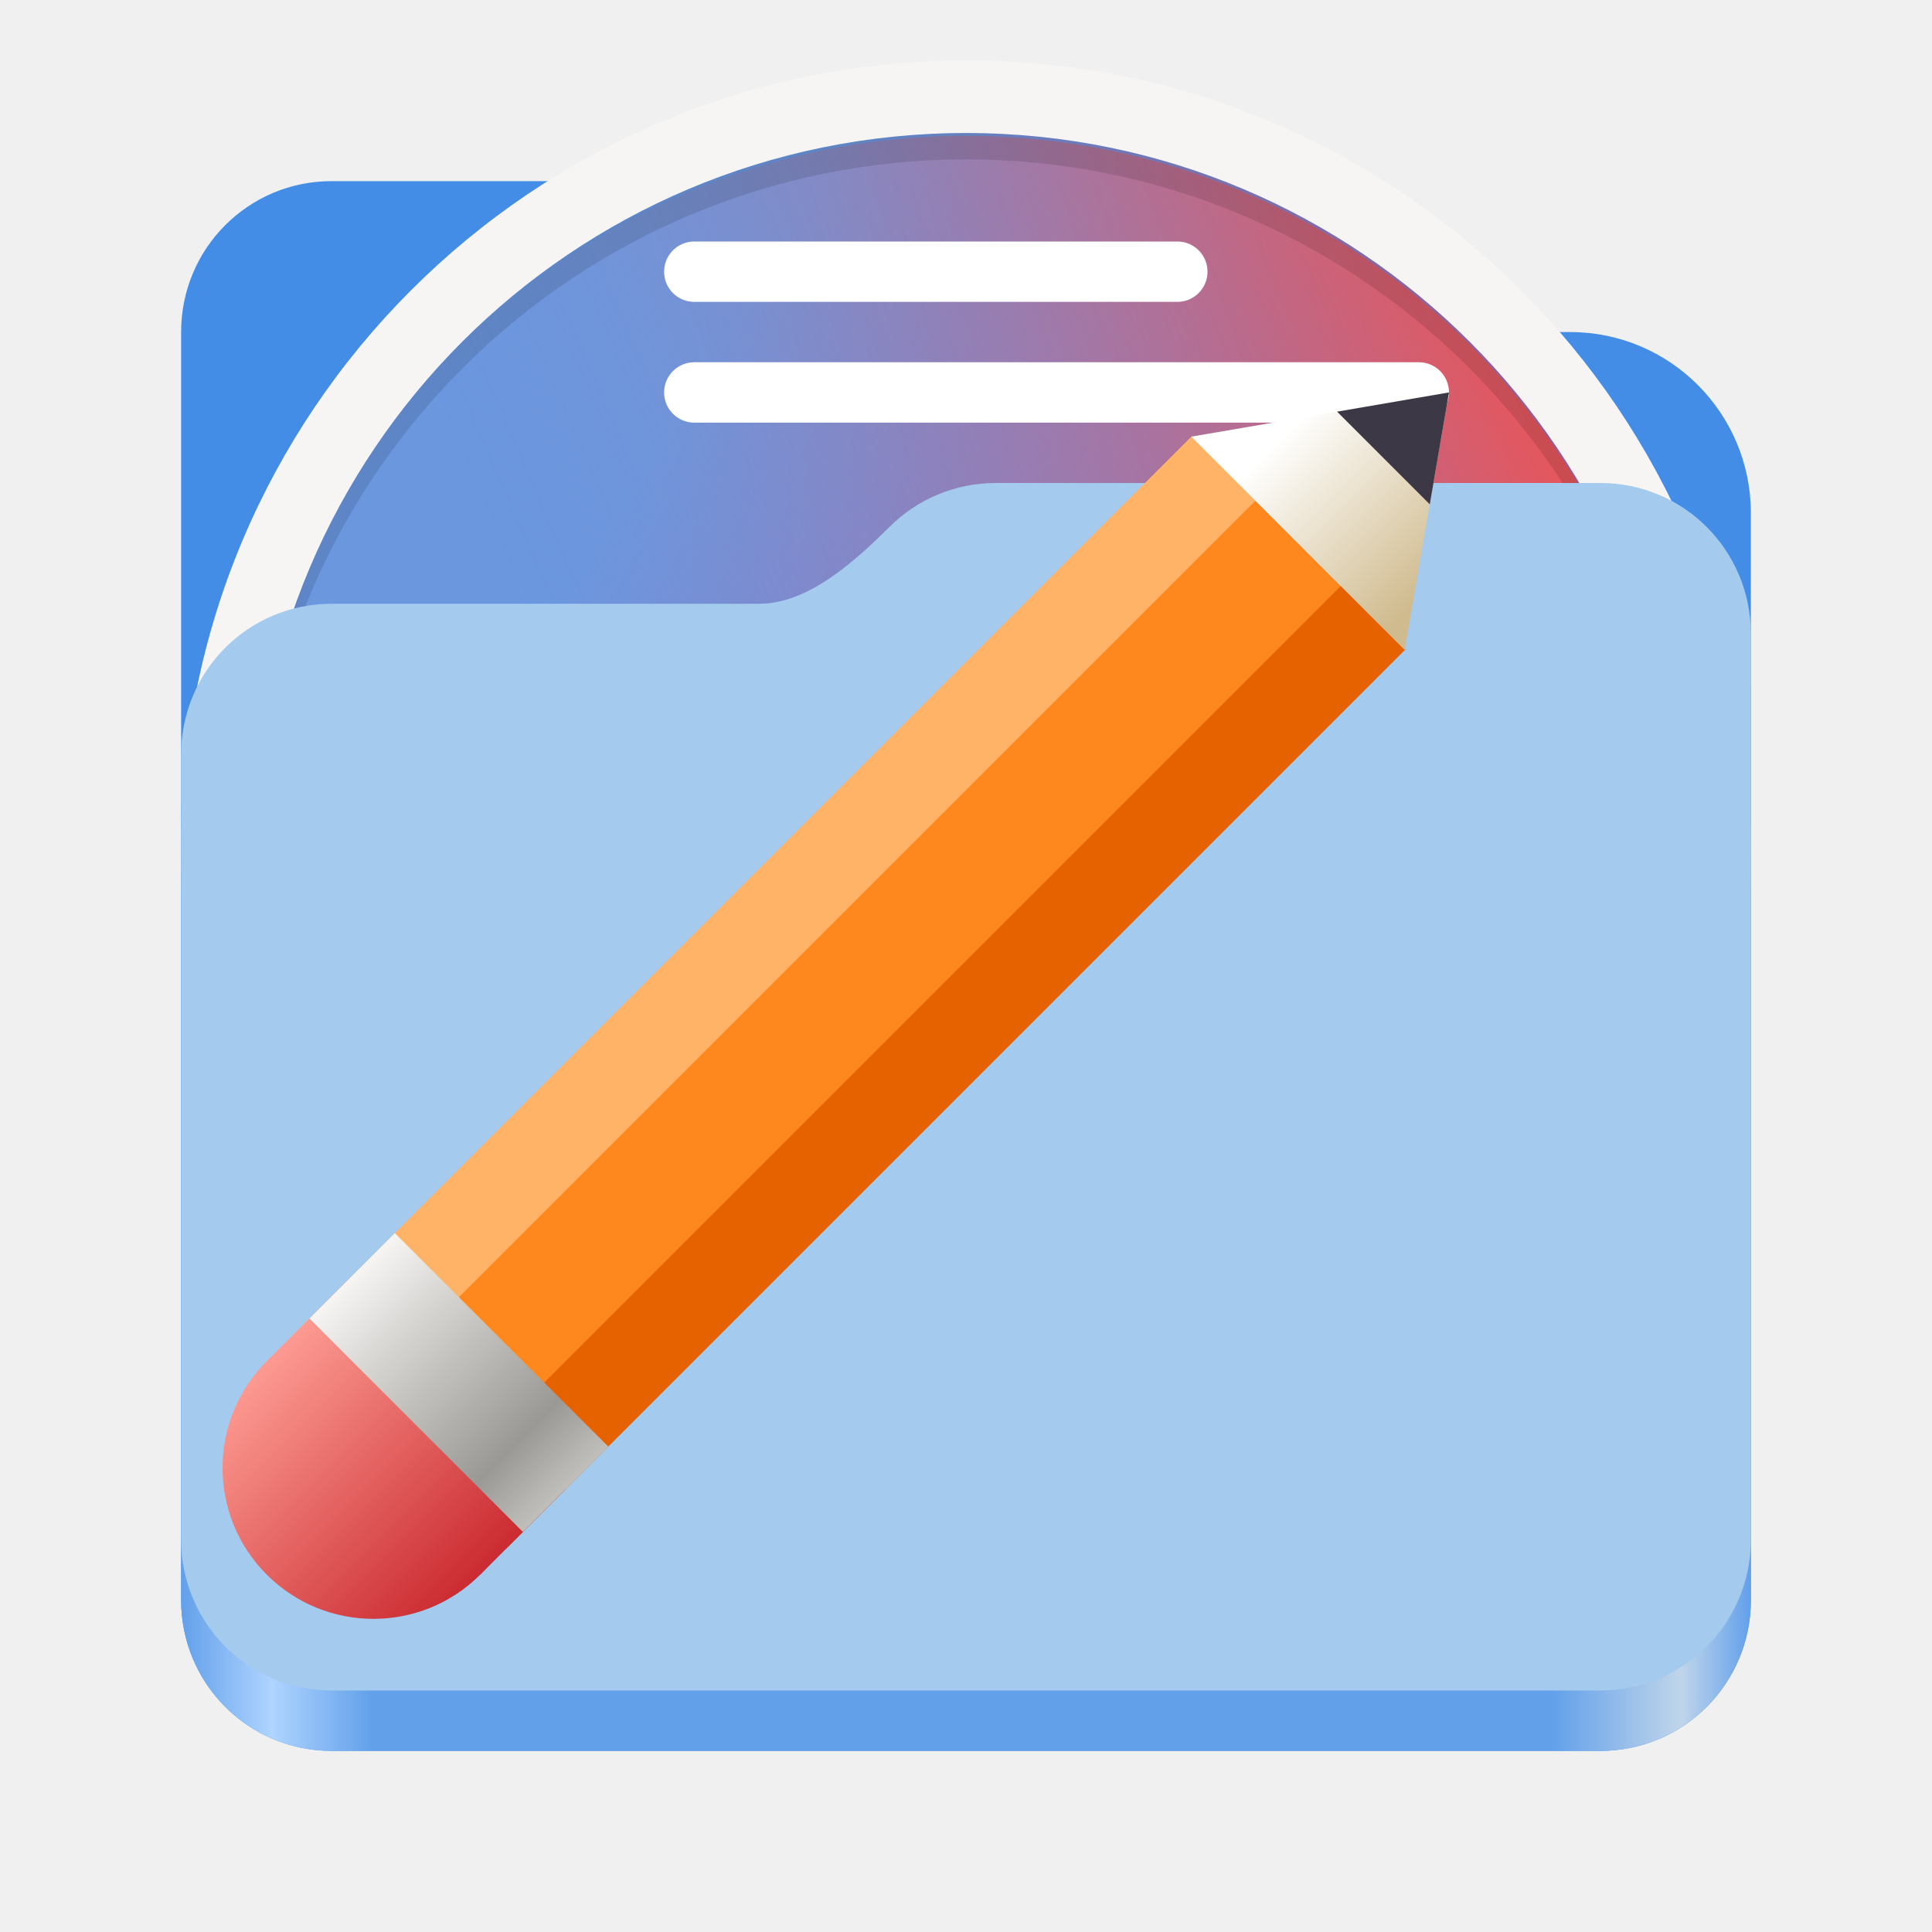
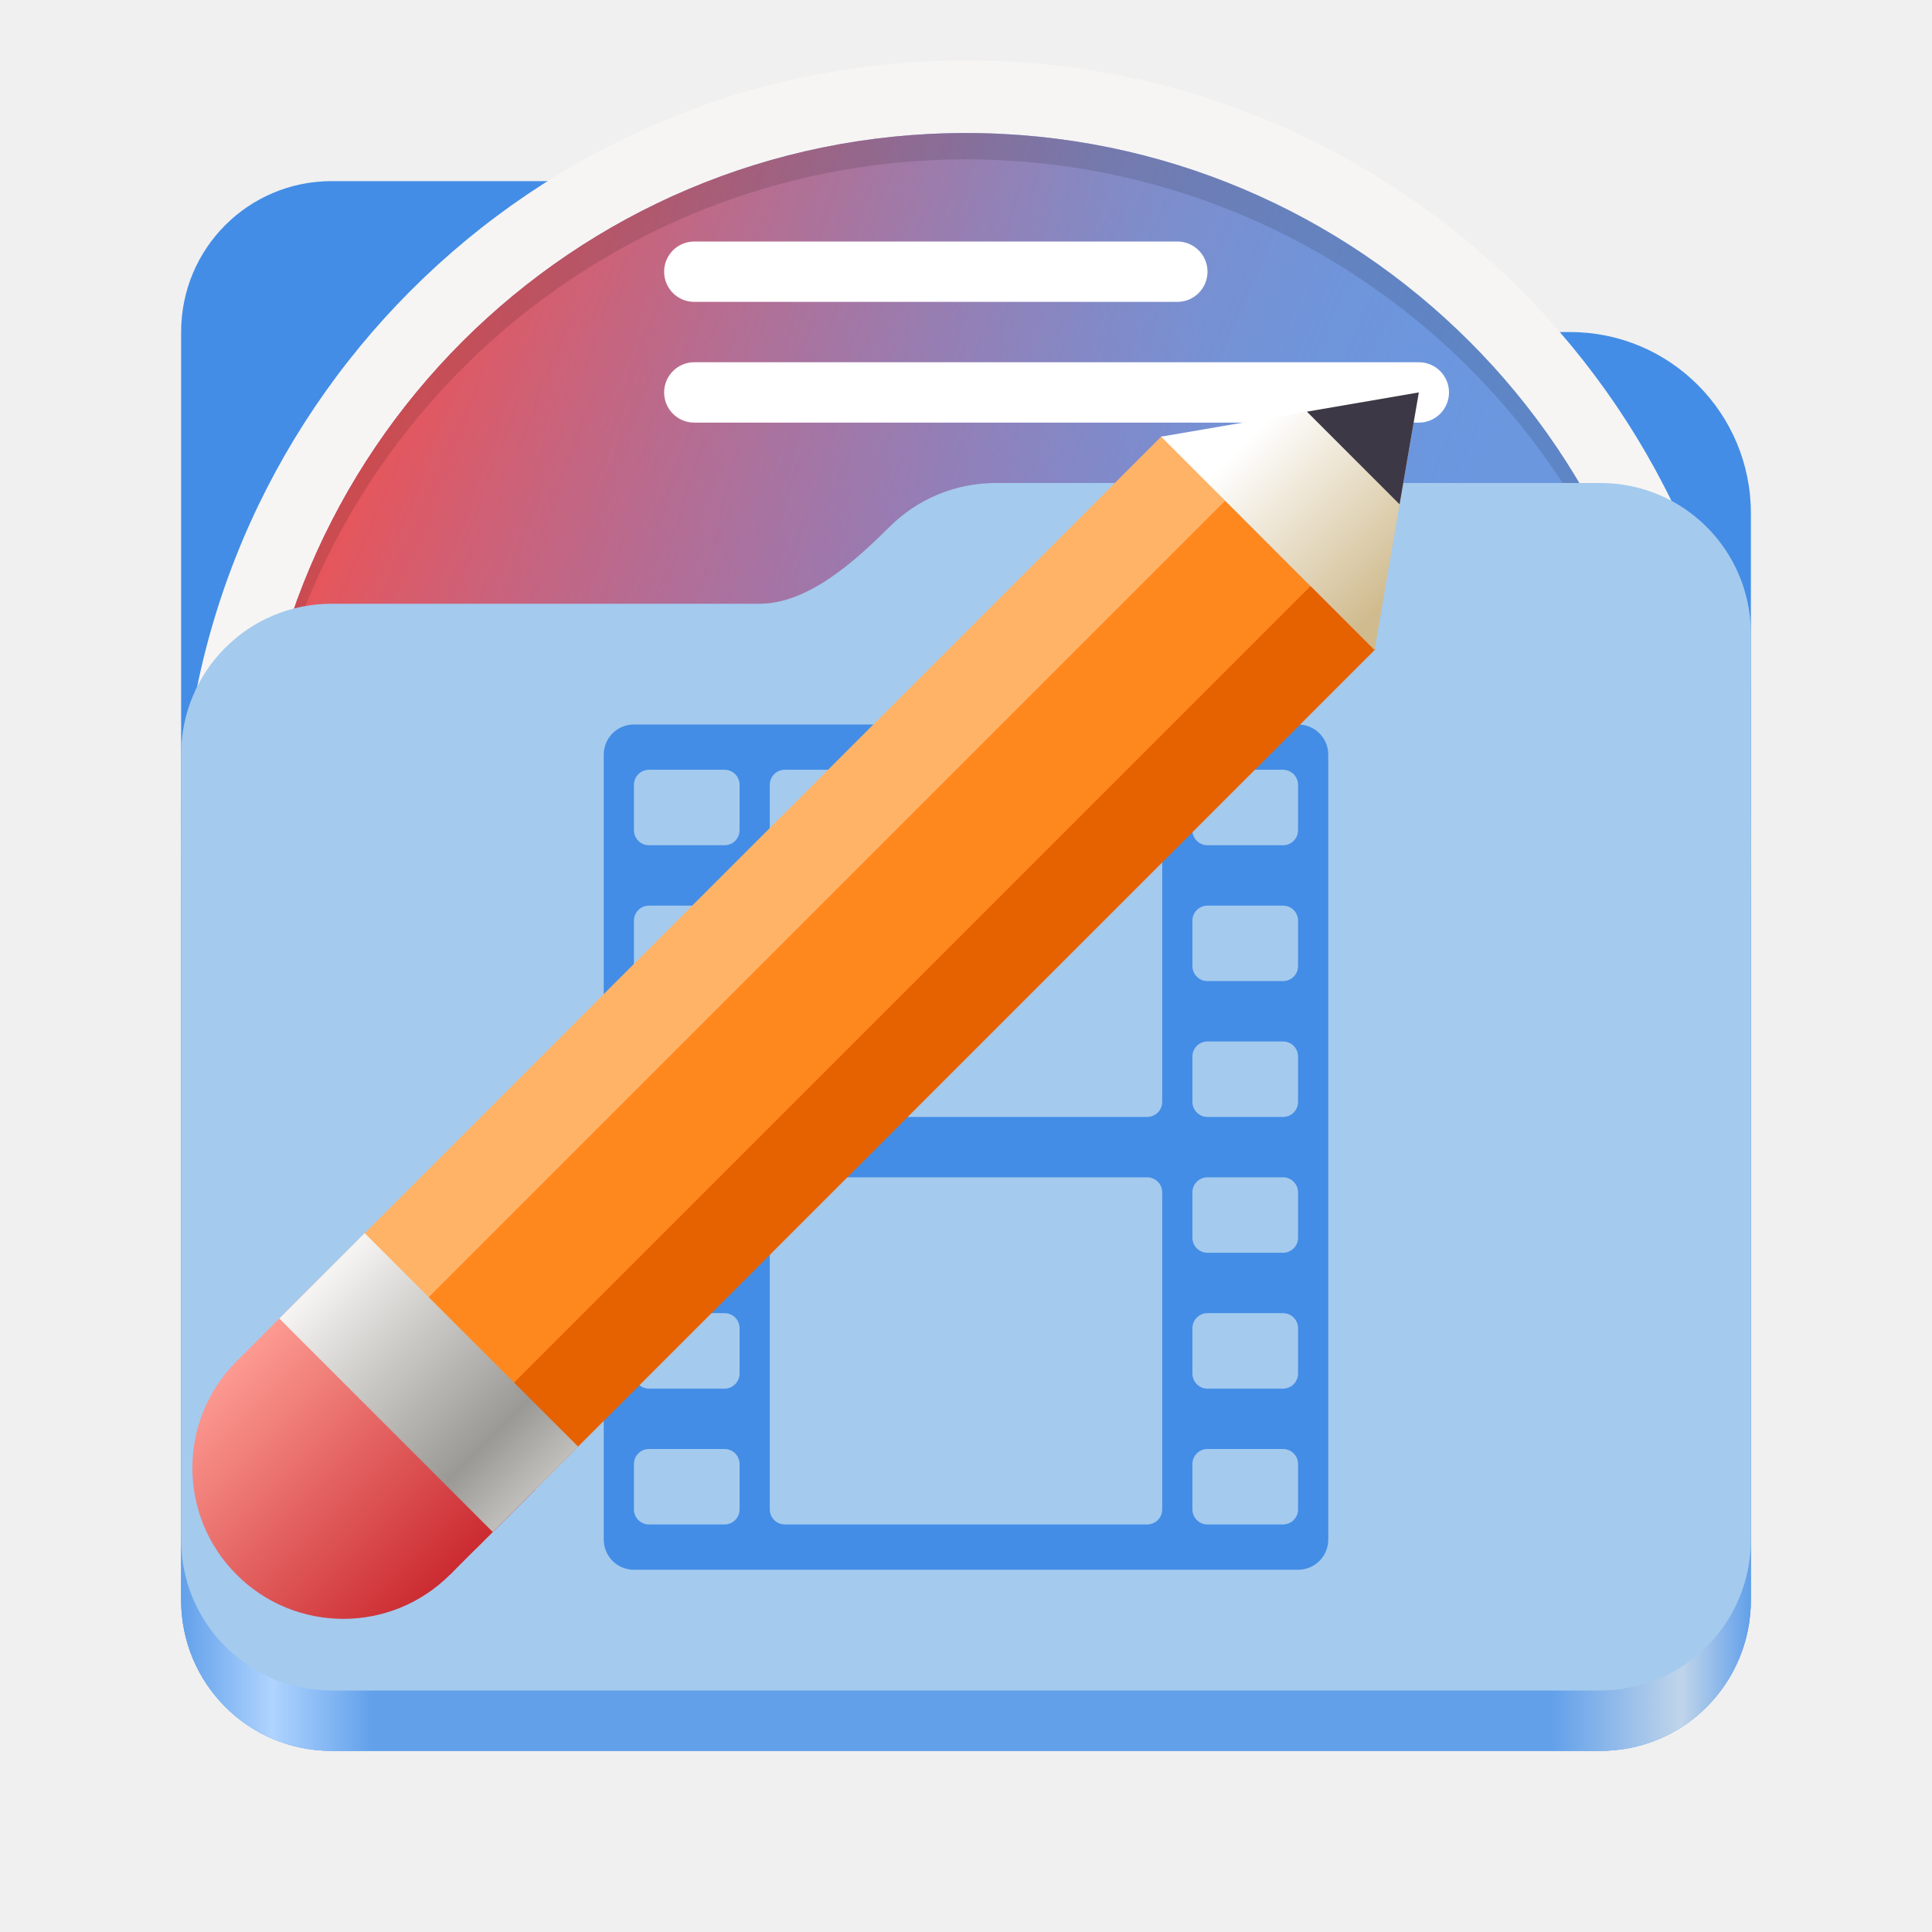
<svg xmlns="http://www.w3.org/2000/svg" xmlns:xlink="http://www.w3.org/1999/xlink" height="128px" viewBox="0 0 128 128" width="128px">
  <filter id="a" height="100%" width="100%" x="0%" y="0%">
    <feColorMatrix in="SourceGraphic" type="matrix" values="0 0 0 0 1 0 0 0 0 1 0 0 0 0 1 0 0 0 1 0" />
  </filter>
  <mask id="b">
    <g filter="url(#a)">
      <rect fill-opacity="0.1" height="128" width="128" />
    </g>
  </mask>
  <clipPath id="c">
    <rect height="128" width="128" />
  </clipPath>
-   <linearGradient id="d" gradientTransform="matrix(0.873887 0 0 -0.873888 5.132128 395.8374)" gradientUnits="userSpaceOnUse" x1="36.244" x2="111.058" y1="406.922" y2="360.416">
+   <linearGradient id="d" gradientTransform="matrix(-0.873887 0 0 -0.873888 122.8624 395.8374)" gradientUnits="userSpaceOnUse" x1="36.244" x2="111.058" y1="406.922" y2="360.416">
    <stop offset="0" stop-color="#6b97df" />
    <stop offset="1" stop-color="#c25298" />
  </linearGradient>
-   <linearGradient id="e" gradientTransform="matrix(0.873887 0 0 -0.873888 5.137028 396.025)" gradientUnits="userSpaceOnUse" x1="40.418" x2="111.507" y1="389.155" y2="419.971">
+   <linearGradient id="e" gradientTransform="matrix(-0.873887 0 0 -0.873888 122.8624 395.8374)" gradientUnits="userSpaceOnUse" x1="40.418" x2="111.507" y1="389.155" y2="419.971">
    <stop offset="0" stop-color="#6b97df" stop-opacity="0" />
    <stop offset="1" stop-color="#e5565c" />
  </linearGradient>
  <mask id="f">
    <g filter="url(#a)">
      <rect fill-opacity="0.12" height="128" width="128" />
    </g>
  </mask>
  <clipPath id="g">
    <rect height="128" width="128" />
  </clipPath>
  <linearGradient id="h" gradientTransform="matrix(0.45451 0 0 0.455522 -1210.292 616.1725)" gradientUnits="userSpaceOnUse" x1="2689.252" x2="2918.07" y1="-1106.803" y2="-1106.803">
    <stop offset="0" stop-color="#62a0ea" />
    <stop offset="0.058" stop-color="#afd4ff" />
    <stop offset="0.122" stop-color="#62a0ea" />
    <stop offset="0.873" stop-color="#62a0ea" />
    <stop offset="0.956" stop-color="#c0d5ea" />
    <stop offset="1" stop-color="#62a0ea" />
  </linearGradient>
  <linearGradient id="i" gradientUnits="userSpaceOnUse">
    <stop offset="0" stop-color="#fc9a91" />
    <stop offset="1" stop-color="#cb2b31" />
  </linearGradient>
-   <linearGradient id="j" gradientTransform="matrix(0.6 0.6 -0.707107 0.707107 128.4742 283.7401)" x1="-253.63" x2="-230.06" xlink:href="#i" y1="-56.518" y2="-56.518" />
-   <linearGradient id="k" gradientTransform="matrix(0.6 0.6 -0.707107 0.707107 129.8884 282.3259)" x1="-253.63" x2="-230.06" xlink:href="#i" y1="-56.518" y2="-56.518" />
-   <linearGradient id="l" gradientTransform="matrix(-0.130102 0.390307 -0.390307 0.130102 65.14785 -14.9644)" gradientUnits="userSpaceOnUse" x1="181.677" x2="143.246" y1="-139.479" y2="-101.048">
+   <linearGradient id="j" gradientTransform="matrix(0.6 0.6 -0.707107 0.707107 126.4742 283.7401)" x1="-253.63" x2="-230.06" xlink:href="#i" y1="-56.518" y2="-56.518" />
+   <linearGradient id="k" gradientTransform="matrix(0.6 0.6 -0.707107 0.707107 127.8884 282.3259)" x1="-253.63" x2="-230.06" xlink:href="#i" y1="-56.518" y2="-56.518" />
+   <linearGradient id="l" gradientTransform="matrix(-0.130102 0.390307 -0.390307 0.130102 63.14787 -14.96438)" gradientUnits="userSpaceOnUse" x1="181.677" x2="143.246" y1="-139.479" y2="-101.048">
    <stop offset="0" stop-color="#d0bb8e" />
    <stop offset="1" stop-color="#ffffff" />
  </linearGradient>
-   <linearGradient id="m" gradientTransform="matrix(0.6 0.6 -0.707107 0.707107 129.8884 282.3259)" gradientUnits="userSpaceOnUse" x1="-230.06" x2="-253.63" y1="-64.518" y2="-64.518">
+   <linearGradient id="m" gradientTransform="matrix(0.6 0.6 -0.707107 0.707107 127.8884 282.3259)" gradientUnits="userSpaceOnUse" x1="-230.06" x2="-253.63" y1="-64.518" y2="-64.518">
    <stop offset="0" stop-color="#c0bfbc" />
    <stop offset="0.223" stop-color="#9a9996" />
    <stop offset="0.744" stop-color="#d6d5d2" />
    <stop offset="1" stop-color="#f6f5f4" />
  </linearGradient>
  <path d="m 21.977 12 c -5.527 0 -9.977 4.461 -9.977 10 v 84 c 0 5.539 4.449 10 9.977 10 h 84.043 c 5.531 0 9.98 -4.461 9.98 -10 v -72 c 0 -6.629 -5.359 -12 -11.973 -12 h -46.027 c -2.48 0 -4.781 -1.305 -6.062 -3.434 l -0.848 -1.414 c -1.918 -3.195 -5.367 -5.152 -9.09 -5.152 z m 0 0" fill="#438de6" />
  <path d="m 116 57.734 c 0 28.719 -23.281 52 -52 52 s -52 -23.281 -52 -52 s 23.281 -52 52 -52 s 52 23.281 52 52 z m 0 0" fill="#d5d3cf" />
  <path d="m 116 56.004 c 0 28.719 -23.281 52 -52 52 s -52 -23.281 -52 -52 s 23.281 -52 52 -52 s 52 23.281 52 52 z m 0 0" fill="#f6f5f4" />
  <g clip-path="url(#c)" mask="url(#b)">
    <path d="m 64 9.68 c -26.062 0 -47.191 21.129 -47.191 47.191 c 0.008 0.34 0.023 0.68 0.039 1.023 c 0.395 -25.766 21.383 -46.449 47.152 -46.469 c 25.652 0.016 46.598 20.52 47.152 46.168 c 0.016 -0.242 0.027 -0.484 0.039 -0.723 c 0 -26.062 -21.129 -47.191 -47.191 -47.191 z m 0 0" />
  </g>
-   <path d="m 111.184 56.004 c 0 -26.062 -21.125 -47.191 -47.188 -47.191 s -47.191 21.129 -47.191 47.191 s 21.129 47.188 47.191 47.188 s 47.188 -21.125 47.188 -47.188 z m 0 0" fill="url(#d)" />
-   <path d="m 111.191 56.191 c 0 -26.062 -21.129 -47.191 -47.191 -47.191 s -47.191 21.129 -47.191 47.191 s 21.129 47.188 47.191 47.188 s 47.191 -21.125 47.191 -47.188 z m 0 0" fill="url(#e)" />
+   <path d="m 16.809 56.004 c 0 -26.062 21.129 -47.191 47.191 -47.191 s 47.191 21.129 47.191 47.191 s -21.129 47.188 -47.191 47.188 s -47.191 -21.125 -47.191 -47.188 z m 0 0" fill="url(#d)" />
+   <path d="m 16.809 56.004 c 0 -26.062 21.129 -47.191 47.191 -47.191 s 47.191 21.129 47.191 47.191 s -21.129 47.188 -47.191 47.188 s -47.191 -21.125 -47.191 -47.188 z m 0 0" fill="url(#e)" />
  <g clip-path="url(#g)" mask="url(#f)">
    <path d="m 64 8.812 c -26.062 0 -47.191 21.129 -47.191 47.191 c 0.008 0.34 0.023 0.68 0.039 1.023 c 0.395 -25.766 21.383 -46.449 47.152 -46.469 c 25.652 0.016 46.598 20.52 47.152 46.168 c 0.016 -0.242 0.027 -0.484 0.039 -0.723 c 0 -26.062 -21.129 -47.191 -47.191 -47.191 z m 0 0" />
  </g>
  <path d="m 45.996 24 h 48.008 c 1.102 0 1.996 0.895 1.996 2 s -0.895 2 -1.996 2 h -48.008 c -1.102 0 -1.996 -0.895 -1.996 -2 s 0.895 -2 1.996 -2 z m 0 0" fill="#ffffff" />
  <path d="m 45.996 16 h 32.008 c 1.102 0 1.996 0.895 1.996 2 s -0.895 2 -1.996 2 h -32.008 c -1.102 0 -1.996 -0.895 -1.996 -2 s 0.895 -2 1.996 -2 z m 0 0" fill="#ffffff" />
  <path d="m 65.977 36 c -2.746 0 -5.227 1.102 -7.027 2.891 c -2.273 2.254 -5.387 5.109 -8.633 5.109 h -28.34 c -5.527 0 -9.977 4.461 -9.977 10 v 52 c 0 5.539 4.449 10 9.977 10 h 84.043 c 5.531 0 9.98 -4.461 9.98 -10 v -60 c 0 -5.539 -4.449 -10 -9.98 -10 z m 0 0" fill="url(#h)" />
  <path d="m 65.977 32 c -2.746 0 -5.227 1.102 -7.027 2.891 c -2.273 2.254 -5.387 5.109 -8.633 5.109 h -28.34 c -5.527 0 -9.977 4.461 -9.977 10 v 52 c 0 5.539 4.449 10 9.977 10 h 84.043 c 5.531 0 9.98 -4.461 9.98 -10 v -60 c 0 -5.539 -4.449 -10 -9.98 -10 z m 0 0" fill="#a4caee" />
-   <path d="m 80.344 30.344 l 11.312 11.312 l -59.598 59.598 l -11.312 -11.312 z m 0 0" fill="#ff881e" />
-   <path d="m 88.879 38.777 l 4.242 4.242 l -59.598 59.598 l -4.242 -4.242 z m 0 0" fill="#e66100" />
-   <path d="m 83.223 33.121 l -4.242 -4.242 l -59.598 59.598 l 4.242 4.242 z m 0 0" fill="#ffb367" />
-   <path d="m 23.332 84.527 l 14.141 14.141 l -5.656 5.656 l -14.141 -14.141 z m 0 0" fill="url(#j)" />
-   <path d="m 31.816 104.324 c -3.906 3.906 -10.238 3.906 -14.141 0 c -3.906 -3.902 -3.906 -10.234 0 -14.141 c 3.902 -3.906 10.234 -3.906 14.141 0 s 3.906 10.238 0 14.141 z m 0 0" fill="url(#k)" />
-   <path d="m 96 26 l -2.93 17.07 l -14.141 -14.141 z m 0 0" fill="url(#l)" />
-   <path d="m 96 26 l -1.273 7.414 l -6.141 -6.141 z m 0 0" fill="#3d3846" />
-   <path d="m 26.16 81.699 l 14.141 14.141 l -5.656 5.656 l -14.141 -14.141 z m 0 0" fill="url(#m)" />
+   <path d="m 42 48 c -1.109 0 -2 0.891 -2 2 v 52 c 0 1.109 0.891 2 2 2 h 44 c 1.109 0 2 -0.891 2 -2 v -52 c 0 -1.109 -0.891 -2 -2 -2 z m 1 3 h 5 c 0.555 0 1 0.445 1 1 v 3 c 0 0.555 -0.445 1 -1 1 h -5 c -0.555 0 -1 -0.445 -1 -1 v -3 c 0 -0.555 0.445 -1 1 -1 z m 9 0 h 24 c 0.555 0 1 0.445 1 1 v 21 c 0 0.555 -0.445 1 -1 1 h -24 c -0.555 0 -1 -0.445 -1 -1 v -21 c 0 -0.555 0.445 -1 1 -1 z m 28 0 h 5 c 0.555 0 1 0.445 1 1 v 3 c 0 0.555 -0.445 1 -1 1 h -5 c -0.555 0 -1 -0.445 -1 -1 v -3 c 0 -0.555 0.445 -1 1 -1 z m -37 9 h 5 c 0.555 0 1 0.445 1 1 v 3 c 0 0.555 -0.445 1 -1 1 h -5 c -0.555 0 -1 -0.445 -1 -1 v -3 c 0 -0.555 0.445 -1 1 -1 z m 37 0 h 5 c 0.555 0 1 0.445 1 1 v 3 c 0 0.555 -0.445 1 -1 1 h -5 c -0.555 0 -1 -0.445 -1 -1 v -3 c 0 -0.555 0.445 -1 1 -1 z m -37 9 h 5 c 0.555 0 1 0.445 1 1 v 3 c 0 0.555 -0.445 1 -1 1 h -5 c -0.555 0 -1 -0.445 -1 -1 v -3 c 0 -0.555 0.445 -1 1 -1 z m 37 0 h 5 c 0.555 0 1 0.445 1 1 v 3 c 0 0.555 -0.445 1 -1 1 h -5 c -0.555 0 -1 -0.445 -1 -1 v -3 c 0 -0.555 0.445 -1 1 -1 z m -37 9 h 5 c 0.555 0 1 0.445 1 1 v 3 c 0 0.555 -0.445 1 -1 1 h -5 c -0.555 0 -1 -0.445 -1 -1 v -3 c 0 -0.555 0.445 -1 1 -1 z m 9 0 h 24 c 0.555 0 1 0.445 1 1 v 21 c 0 0.555 -0.445 1 -1 1 h -24 c -0.555 0 -1 -0.445 -1 -1 v -21 c 0 -0.555 0.445 -1 1 -1 z m 28 0 h 5 c 0.555 0 1 0.445 1 1 v 3 c 0 0.555 -0.445 1 -1 1 h -5 c -0.555 0 -1 -0.445 -1 -1 v -3 c 0 -0.555 0.445 -1 1 -1 z m -37 9 h 5 c 0.555 0 1 0.445 1 1 v 3 c 0 0.555 -0.445 1 -1 1 h -5 c -0.555 0 -1 -0.445 -1 -1 v -3 c 0 -0.555 0.445 -1 1 -1 z m 37 0 h 5 c 0.555 0 1 0.445 1 1 v 3 c 0 0.555 -0.445 1 -1 1 h -5 c -0.555 0 -1 -0.445 -1 -1 v -3 c 0 -0.555 0.445 -1 1 -1 z m -37 9 h 5 c 0.555 0 1 0.445 1 1 v 3 c 0 0.555 -0.445 1 -1 1 h -5 c -0.555 0 -1 -0.445 -1 -1 v -3 c 0 -0.555 0.445 -1 1 -1 z m 37 0 h 5 c 0.555 0 1 0.445 1 1 v 3 c 0 0.555 -0.445 1 -1 1 h -5 c -0.555 0 -1 -0.445 -1 -1 v -3 c 0 -0.555 0.445 -1 1 -1 z m 0 0" fill="#438de6" />
+   <path d="m 78.344 30.344 l 11.312 11.312 l -59.598 59.598 l -11.312 -11.312 z m 0 0" fill="#ff881e" />
+   <path d="m 86.879 38.777 l 4.242 4.242 l -59.598 59.598 l -4.242 -4.242 z m 0 0" fill="#e66100" />
+   <path d="m 81.223 33.121 l -4.242 -4.242 l -59.598 59.598 l 4.242 4.242 z m 0 0" fill="#ffb367" />
+   <path d="m 21.332 84.527 l 14.141 14.141 l -5.656 5.656 l -14.141 -14.141 z m 0 0" fill="url(#j)" />
+   <path d="m 29.816 104.324 c -3.906 3.906 -10.238 3.906 -14.141 0 c -3.906 -3.902 -3.906 -10.234 0 -14.141 c 3.902 -3.906 10.234 -3.906 14.141 0 s 3.906 10.238 0 14.141 z m 0 0" fill="url(#k)" />
+   <path d="m 94 26 l -2.93 17.07 l -14.141 -14.141 z m 0 0" fill="url(#l)" />
+   <path d="m 94 26 l -1.273 7.414 l -6.141 -6.141 z m 0 0" fill="#3d3846" />
+   <path d="m 24.16 81.699 l 14.141 14.141 l -5.656 5.656 l -14.141 -14.141 z m 0 0" fill="url(#m)" />
</svg>
